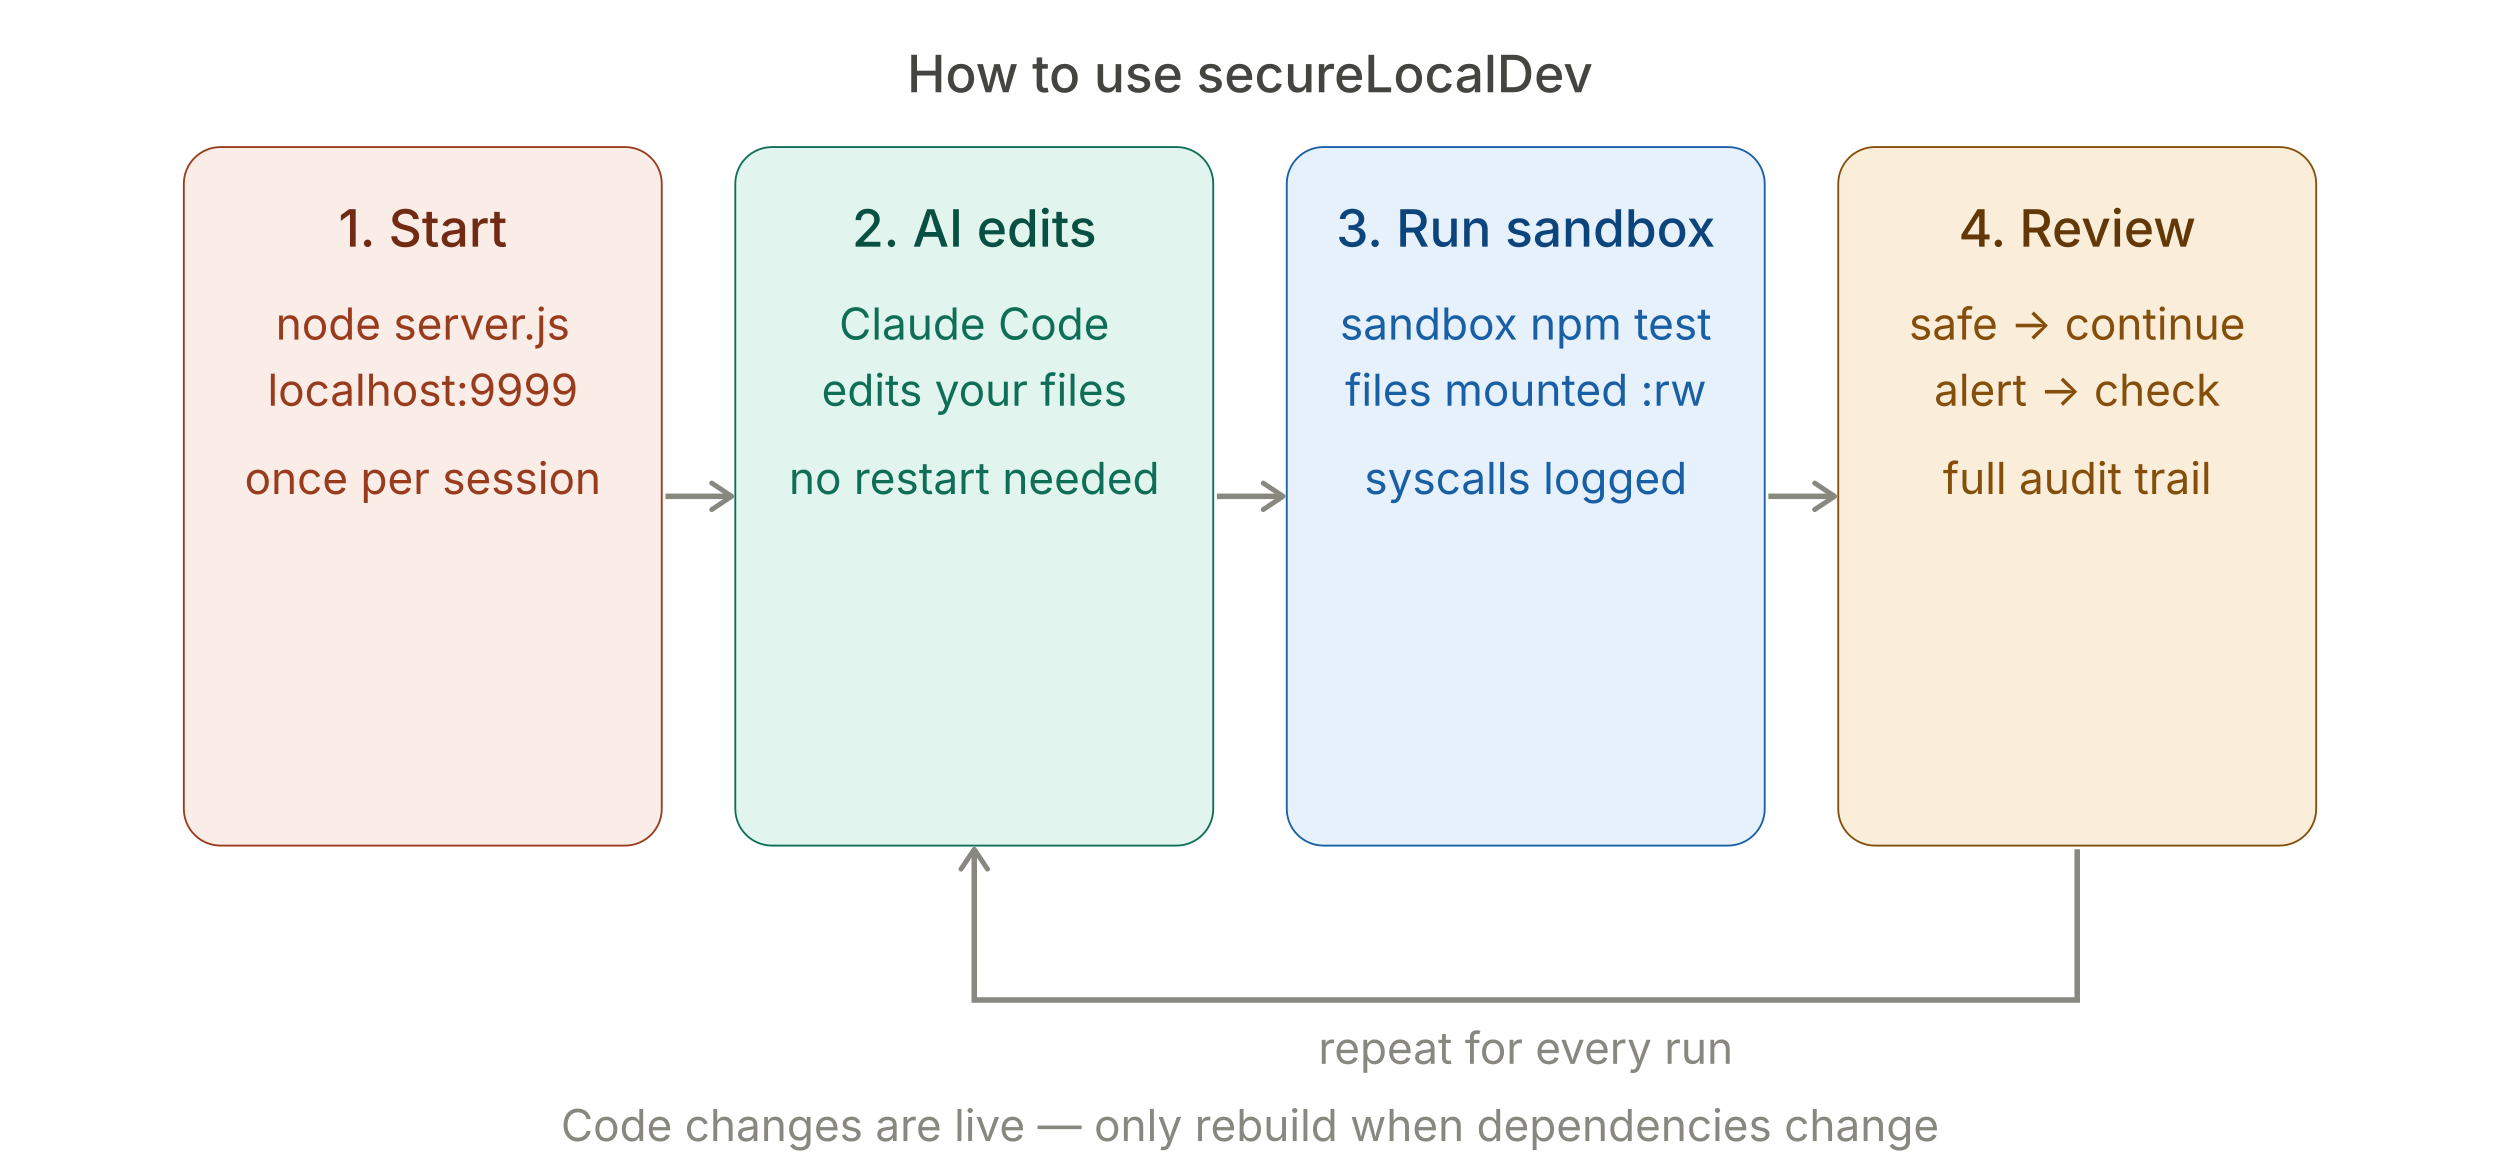
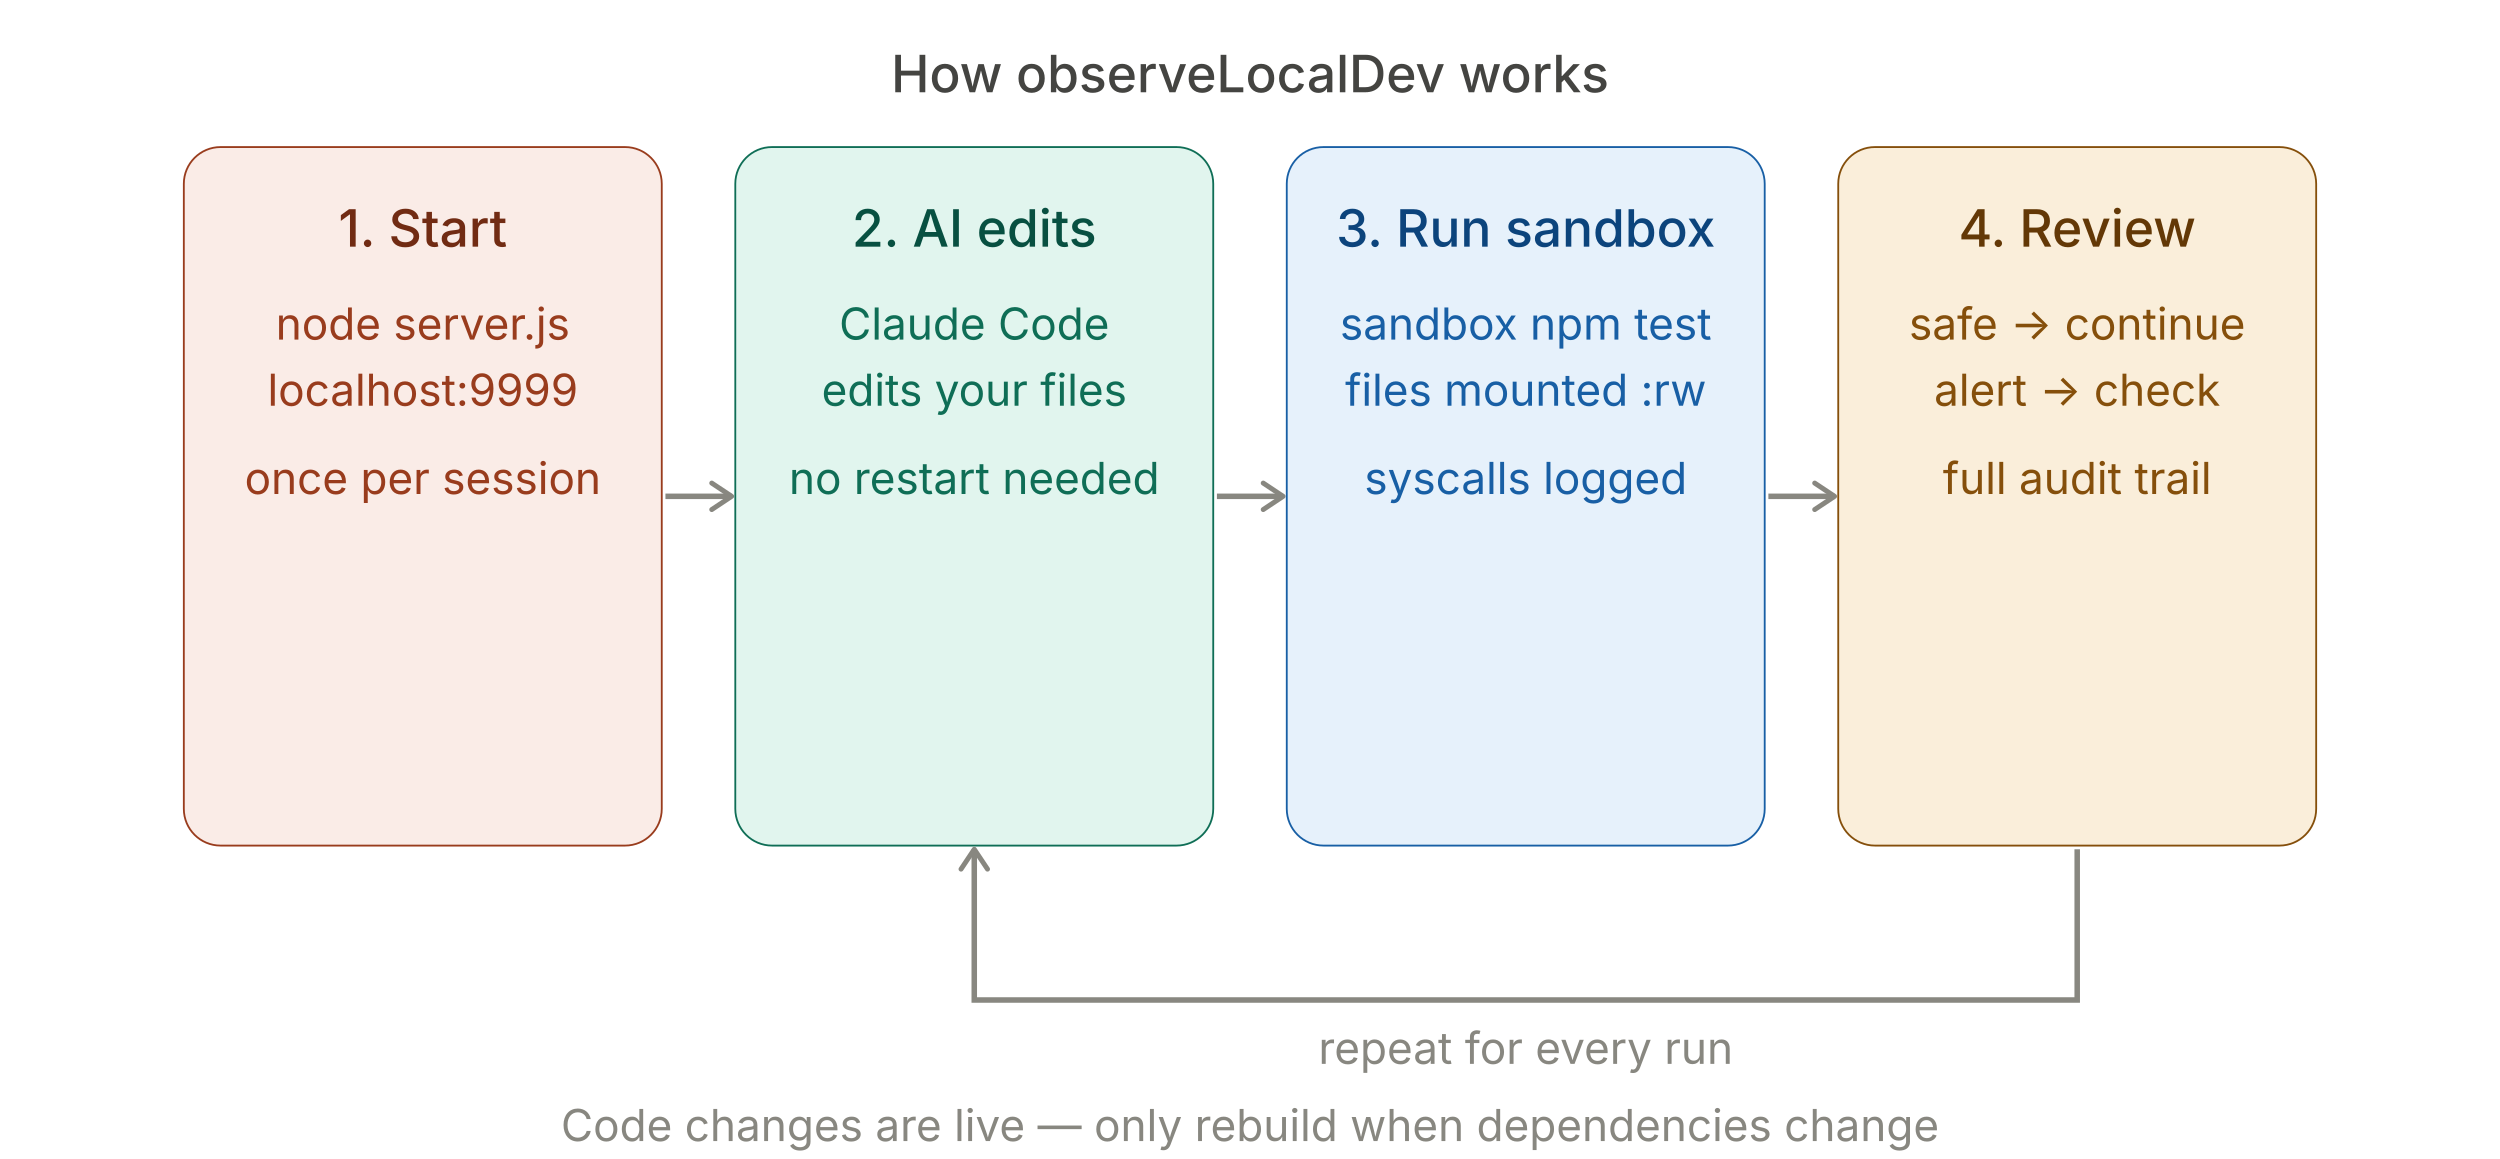
<svg xmlns="http://www.w3.org/2000/svg" width="680" height="315" viewBox="0 0 680 315" role="img">
  <defs>
    <marker id="arrow" viewBox="0 0 10 10" refX="8" refY="5" markerWidth="6" markerHeight="6" orient="auto-start-reverse">
      <path d="M2 1L8 5L2 9" fill="none" stroke="#888780" stroke-width="1.5" stroke-linecap="round" stroke-linejoin="round" />
    </marker>
    <style>
      text { font-family: -apple-system, BlinkMacSystemFont, "Segoe UI", sans-serif; }
      .th  { font-size: 14px; font-weight: 500; }
      .ts  { font-size: 12px; font-weight: 400; }
      .arr { stroke: #888780; stroke-width: 1.5; fill: none; }
    </style>
  </defs>
-   <text class="th" fill="#444441" x="340" y="20" text-anchor="middle" dominant-baseline="central">How to use secureLocalDev</text>
+   <text class="th" fill="#444441" x="340" y="20" text-anchor="middle" dominant-baseline="central">How observeLocalDev works</text>
  <rect x="50" y="40" width="130" height="190" rx="10" fill="#FAECE7" stroke="#993C1D" stroke-width="0.5" />
  <text class="th" fill="#712B13" x="115" y="62" text-anchor="middle" dominant-baseline="central">1. Start</text>
  <text class="ts" fill="#993C1D" x="115" y="88" text-anchor="middle" dominant-baseline="central">node server.js</text>
  <text class="ts" fill="#993C1D" x="115" y="106" text-anchor="middle" dominant-baseline="central">localhost:9999</text>
  <text class="ts" fill="#993C1D" x="115" y="130" text-anchor="middle" dominant-baseline="central">once per session</text>
  <line x1="181" y1="135" x2="199" y2="135" class="arr" marker-end="url(#arrow)" />
  <rect x="200" y="40" width="130" height="190" rx="10" fill="#E1F5EE" stroke="#0F6E56" stroke-width="0.5" />
  <text class="th" fill="#085041" x="265" y="62" text-anchor="middle" dominant-baseline="central">2. AI edits</text>
  <text class="ts" fill="#0F6E56" x="265" y="88" text-anchor="middle" dominant-baseline="central">Claude Code</text>
  <text class="ts" fill="#0F6E56" x="265" y="106" text-anchor="middle" dominant-baseline="central">edits your files</text>
  <text class="ts" fill="#0F6E56" x="265" y="130" text-anchor="middle" dominant-baseline="central">no restart needed</text>
  <line x1="331" y1="135" x2="349" y2="135" class="arr" marker-end="url(#arrow)" />
  <rect x="350" y="40" width="130" height="190" rx="10" fill="#E6F1FB" stroke="#185FA5" stroke-width="0.5" />
  <text class="th" fill="#0C447C" x="415" y="62" text-anchor="middle" dominant-baseline="central">3. Run sandbox</text>
  <text class="ts" fill="#185FA5" x="415" y="88" text-anchor="middle" dominant-baseline="central">sandbox npm test</text>
  <text class="ts" fill="#185FA5" x="415" y="106" text-anchor="middle" dominant-baseline="central">files mounted :rw</text>
  <text class="ts" fill="#185FA5" x="415" y="130" text-anchor="middle" dominant-baseline="central">syscalls logged</text>
  <line x1="481" y1="135" x2="499" y2="135" class="arr" marker-end="url(#arrow)" />
  <rect x="500" y="40" width="130" height="190" rx="10" fill="#FAEEDA" stroke="#854F0B" stroke-width="0.5" />
  <text class="th" fill="#633806" x="565" y="62" text-anchor="middle" dominant-baseline="central">4. Review</text>
  <text class="ts" fill="#854F0B" x="565" y="88" text-anchor="middle" dominant-baseline="central">safe → continue</text>
  <text class="ts" fill="#854F0B" x="565" y="106" text-anchor="middle" dominant-baseline="central">alert → check</text>
  <text class="ts" fill="#854F0B" x="565" y="130" text-anchor="middle" dominant-baseline="central">full audit trail</text>
  <path d="M 565 231 L 565 272 L 265 272 L 265 231" class="arr" marker-end="url(#arrow)" />
  <text class="ts" fill="#888780" x="415" y="285" text-anchor="middle" dominant-baseline="central">repeat for every run</text>
  <text class="ts" fill="#888780" x="340" y="306" text-anchor="middle" dominant-baseline="central">Code changes are live — only rebuild when dependencies change</text>
</svg>
